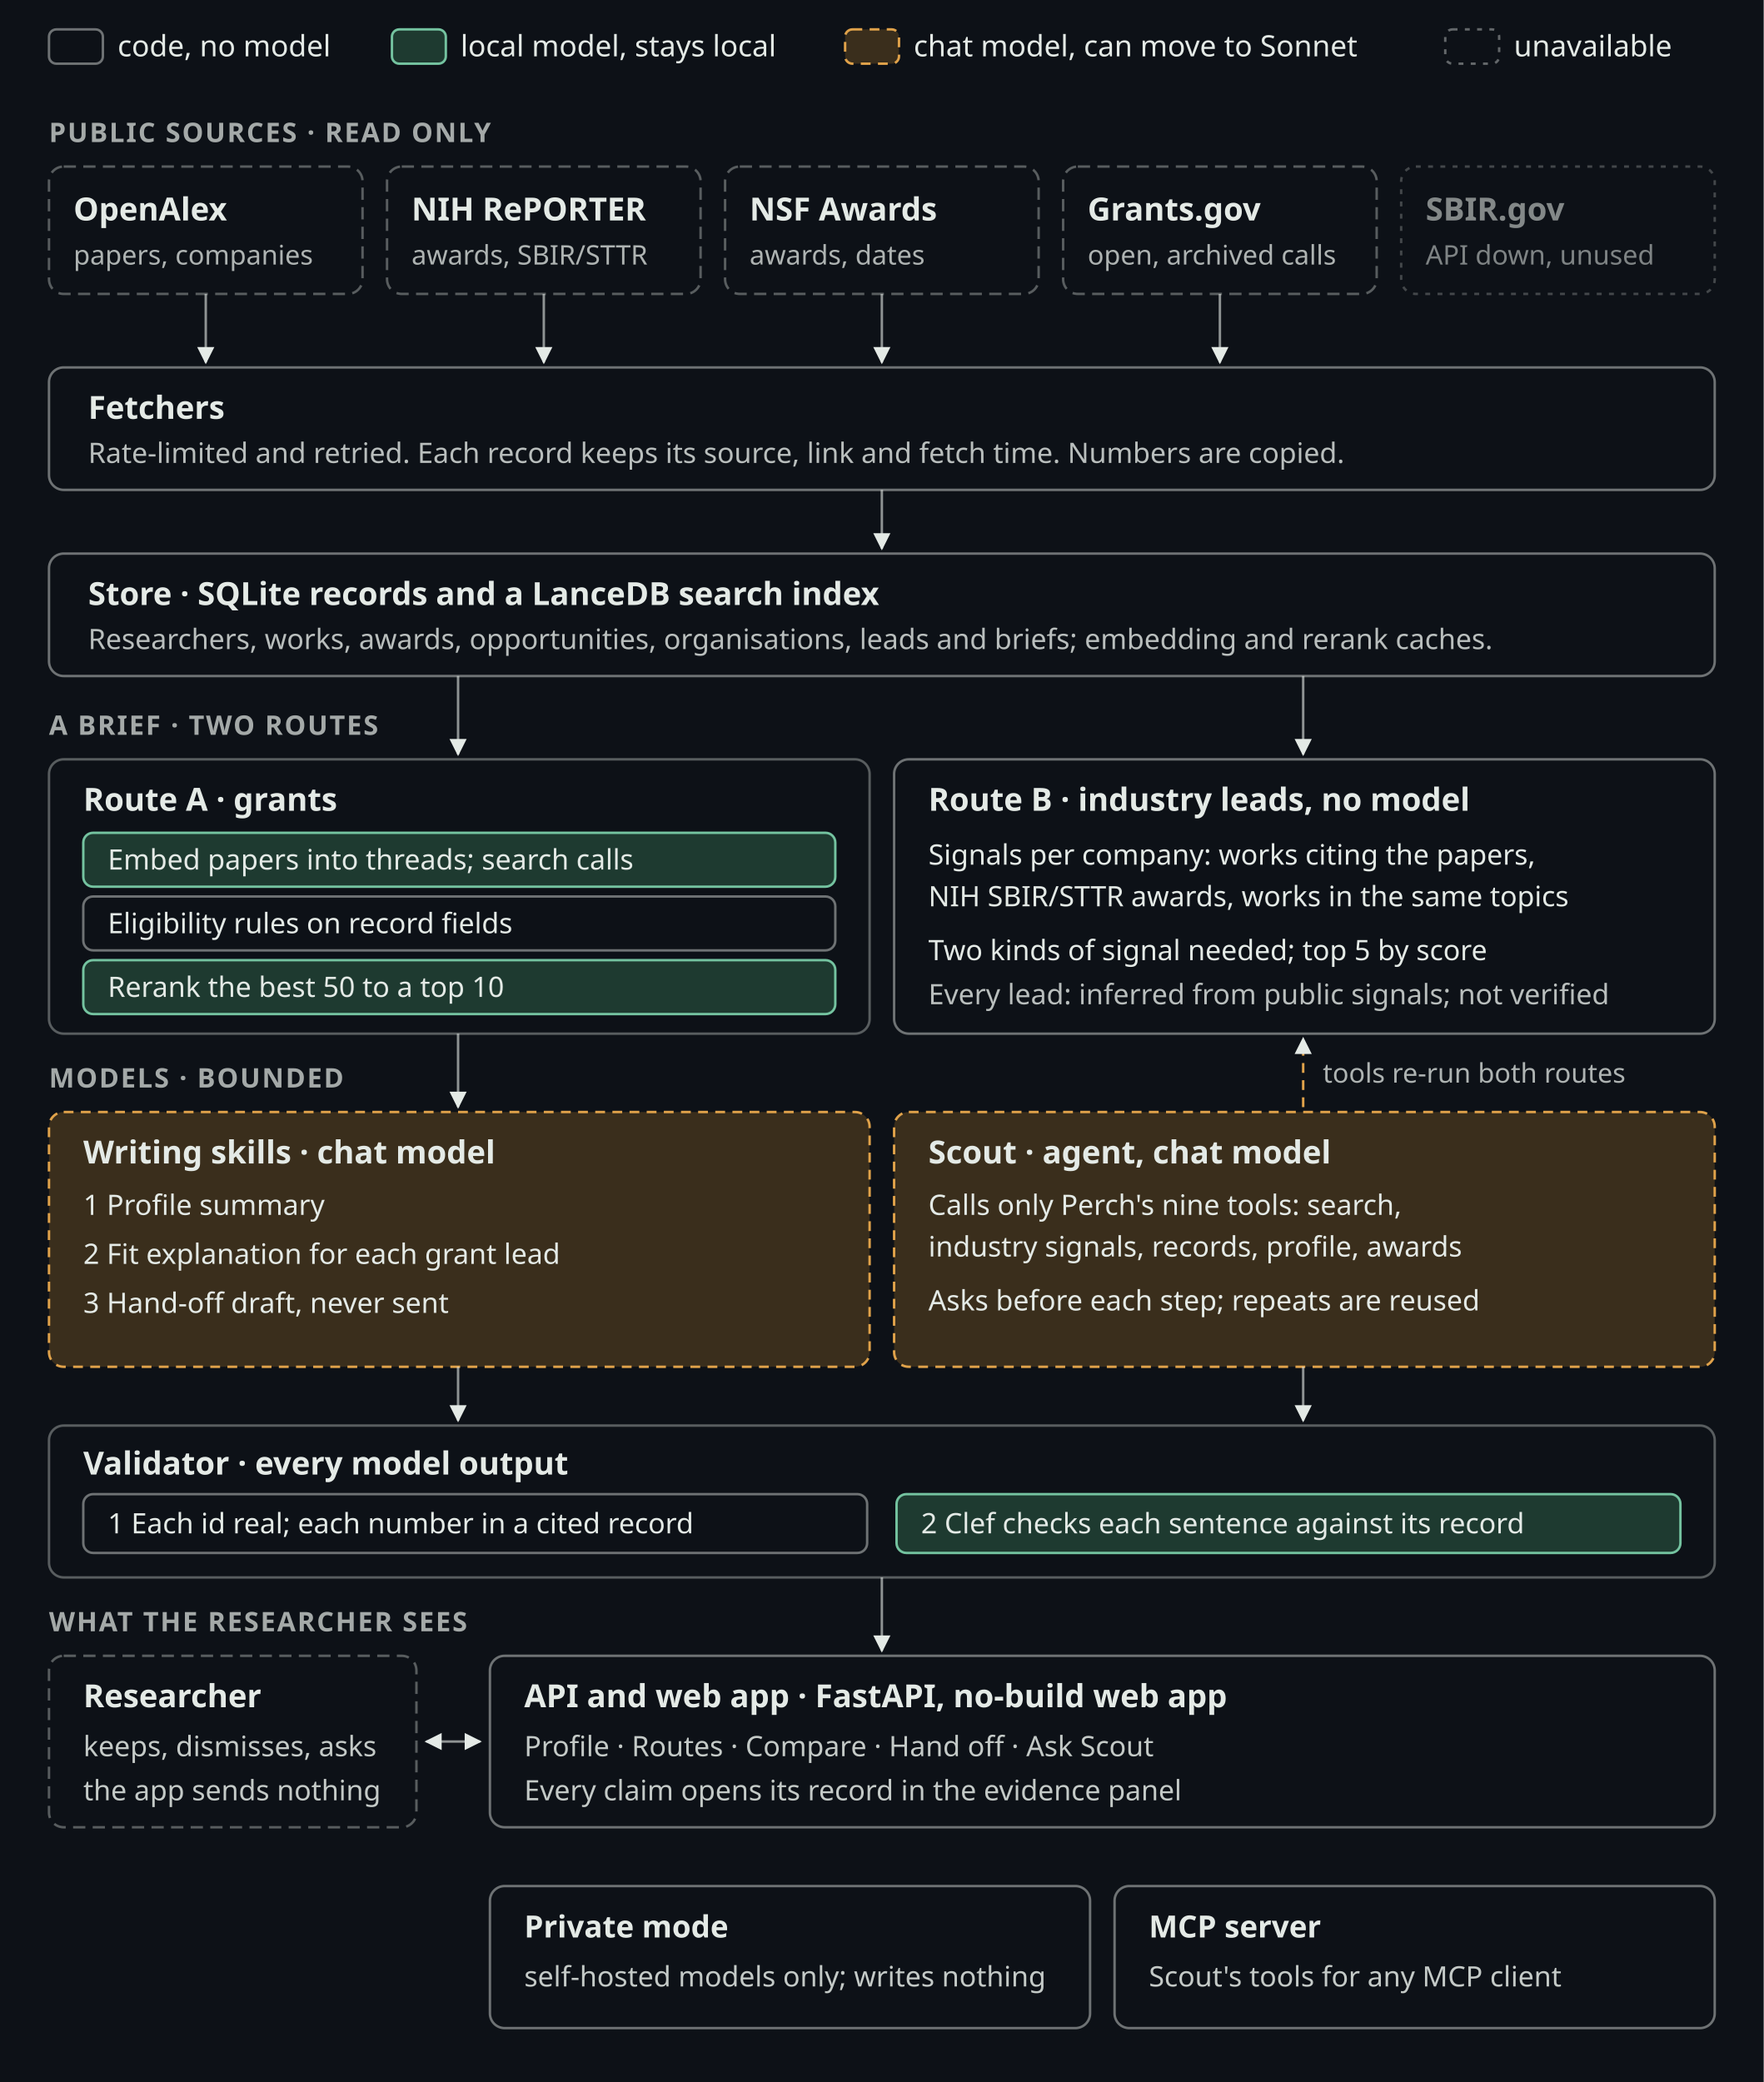
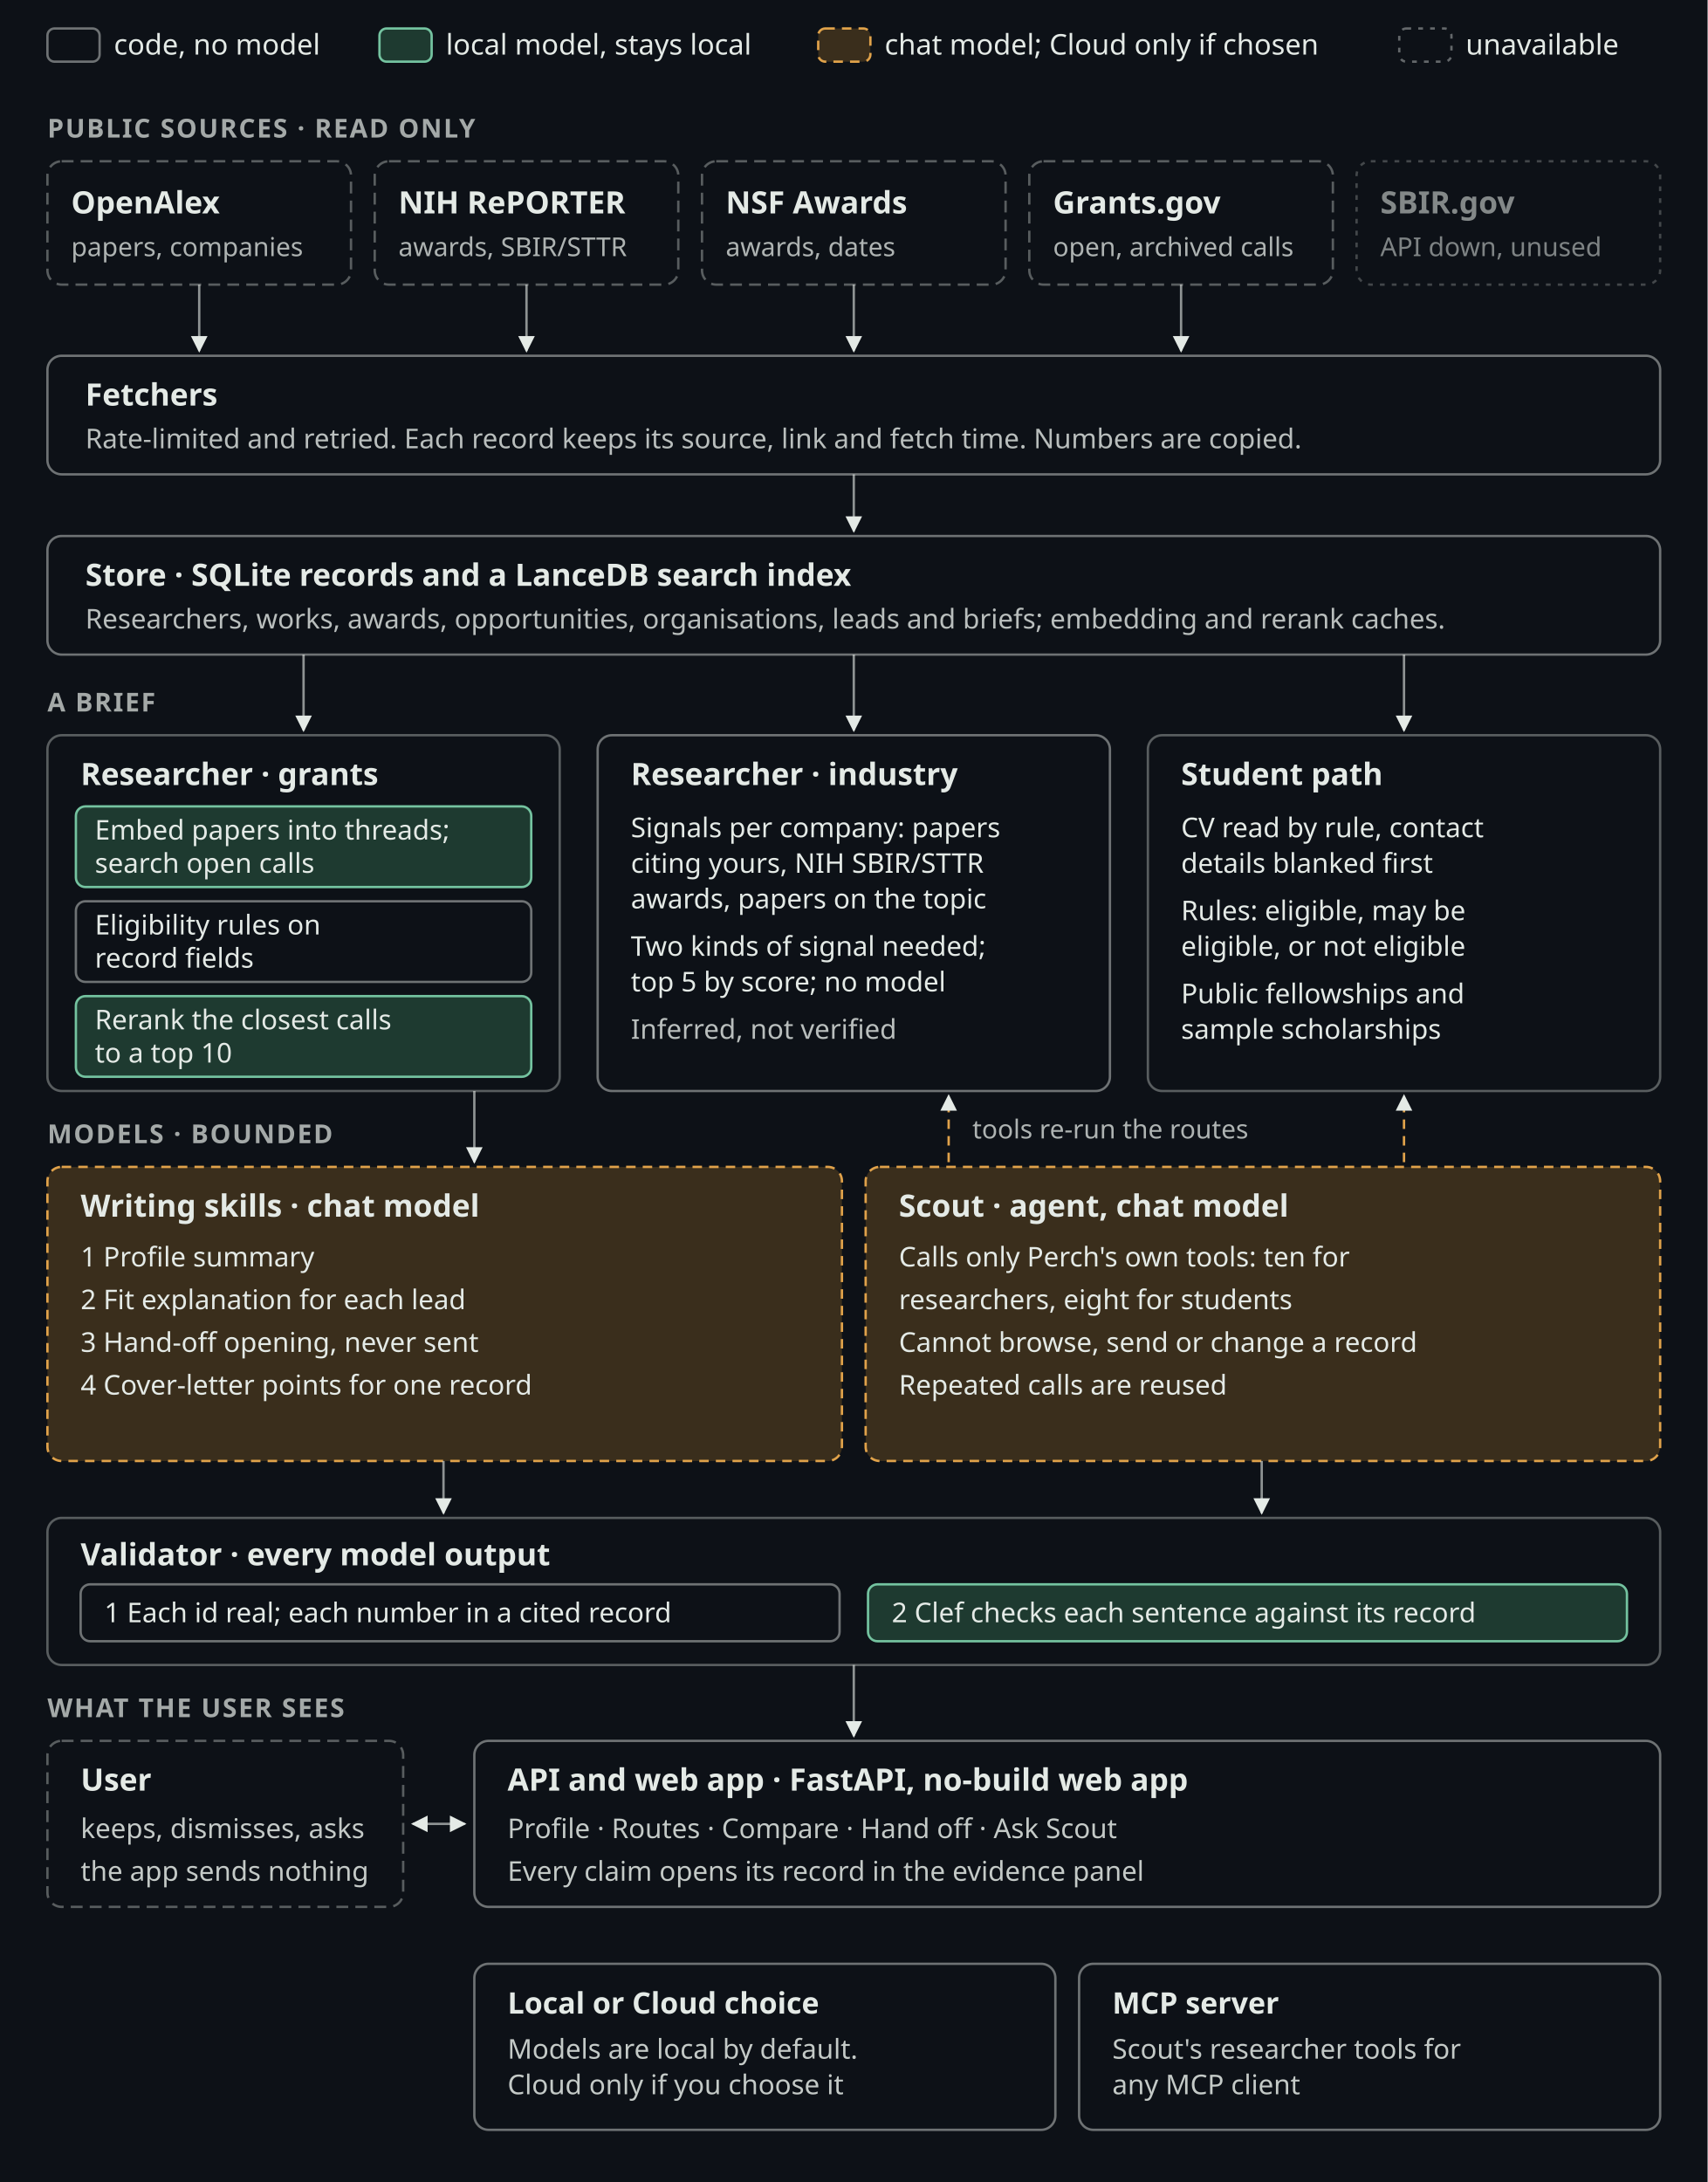
- <svg xmlns="http://www.w3.org/2000/svg" viewBox="0 0 720 850" class="arch" role="img" font-family="system-ui, sans-serif" aria-label="How Perch fits together. Public sources feed plain-code fetchers, which store every record with its provenance. A brief runs two routes from the store: grants, which uses two small local models and eligibility rules, and industry leads, which is code only. A chat model writes the profile summary, the fit explanations and the hand-off draft, and Scout answers follow-ups by calling only Perch's own tools. Every model output passes the validator before the API and web app show it to the researcher. Private mode runs the same pipeline on self-hosted models and writes nothing; the MCP server offers Scout's tools to other agents.">
+ <svg xmlns="http://www.w3.org/2000/svg" viewBox="0 0 720 920" class="arch" role="img" font-family="system-ui, sans-serif" aria-label="How Perch fits together. Public sources feed plain-code fetchers, which store every record with its provenance. A brief runs one side at a time. A researcher gets grants, with two small local models and eligibility rules, and industry leads, which are code only. A student gets a CV read by rule, then public fellowships and sample scholarships. A chat model writes the profile summary, the fit explanations, the hand-off opening and the cover-letter points. Scout answers follow-ups by calling only Perch's own tools. Every model output passes the validator before the web app shows it. Models are local by default; Cloud is used only by the user's choice after a warning. The MCP server offers Scout's researcher tools to other agents.">
  <rect width="100%" height="100%" fill="#0d1117" />
  <defs>
    <marker id="oa" viewBox="0 0 10 10" refX="9" refY="5" markerWidth="7" markerHeight="7" orient="auto-start-reverse">
      <path d="M0 0 L10 5 L0 10 z" fill="#e4eae6" />
    </marker>
  </defs>
  <g font-size="12" fill="#e4eae6">
    <rect x="20" y="12" width="22" height="14" rx="3" fill="none" stroke="#e4eae6" stroke-opacity="0.45" class="k-code" />
    <text x="48" y="23">code, no model</text>
    <rect x="160" y="12" width="22" height="14" rx="3" fill="#1e3a30" stroke="#74c3a0" class="k-local" />
    <text x="188" y="23">local model, stays local</text>
    <rect x="345" y="12" width="22" height="14" rx="3" fill="#3a2e1c" stroke="#e0a24a" stroke-dasharray="4 3" class="k-cloud" />
-     <text x="373" y="23">chat model, can move to Sonnet</text>
+     <text x="373" y="23">chat model; Cloud only if chosen</text>
    <rect x="590" y="12" width="22" height="14" rx="3" fill="none" stroke="#e4eae6" stroke-opacity="0.4" stroke-dasharray="2 3" />
    <text x="618" y="23">unavailable</text>
  </g>
  <g font-size="11" fill="#e4eae6" opacity="0.7" font-weight="600" letter-spacing="0.06em">
    <text x="20" y="58">PUBLIC SOURCES · READ ONLY</text>
-     <text x="20" y="300">A BRIEF · TWO ROUTES</text>
-     <text x="20" y="444">MODELS · BOUNDED</text>
-     <text x="20" y="666">WHAT THE RESEARCHER SEES</text>
+     <text x="20" y="300">A BRIEF</text>
+     <text x="20" y="482">MODELS · BOUNDED</text>
+     <text x="20" y="724">WHAT THE USER SEES</text>
  </g>
  <g fill="none" stroke="#e4eae6" stroke-opacity="0.35" stroke-dasharray="5 3">
    <rect x="20" y="68" width="128" height="52" rx="6" />
    <rect x="158" y="68" width="128" height="52" rx="6" />
    <rect x="296" y="68" width="128" height="52" rx="6" />
    <rect x="434" y="68" width="128" height="52" rx="6" />
  </g>
  <rect x="572" y="68" width="128" height="52" rx="6" fill="none" stroke="#e4eae6" stroke-opacity="0.25" stroke-dasharray="2 3" />
  <g font-size="13" font-weight="600" fill="#e4eae6">
    <text x="30" y="90">OpenAlex</text>
    <text x="168" y="90">NIH RePORTER</text>
    <text x="306" y="90">NSF Awards</text>
    <text x="444" y="90">Grants.gov</text>
    <text x="582" y="90" opacity="0.55">SBIR.gov</text>
  </g>
  <g font-size="11" fill="#e4eae6" opacity="0.75">
    <text x="30" y="108">papers, companies</text>
    <text x="168" y="108">awards, SBIR/STTR</text>
    <text x="306" y="108">awards, dates</text>
    <text x="444" y="108">open, archived calls</text>
    <text x="582" y="108" opacity="0.7">API down, unused</text>
  </g>
  <g stroke="#e4eae6" stroke-opacity="0.6" fill="none" marker-end="url(#oa)">
    <path d="M84 120 V148" />
    <path d="M222 120 V148" />
    <path d="M360 120 V148" />
    <path d="M498 120 V148" />
  </g>
  <g fill="none" stroke="#e4eae6" stroke-opacity="0.45" class="k-code">
    <rect x="20" y="150" width="680" height="50" rx="6" />
    <rect x="20" y="226" width="680" height="50" rx="6" />
  </g>
  <g font-size="13" font-weight="600" fill="#e4eae6">
    <text x="36" y="171">Fetchers</text>
    <text x="36" y="247">Store · SQLite records and a LanceDB search index</text>
  </g>
  <g font-size="11.5" fill="#e4eae6" opacity="0.8">
    <text x="36" y="189">Rate-limited and retried. Each record keeps its source, link and fetch time. Numbers are copied.</text>
    <text x="36" y="265">Researchers, works, awards, opportunities, organisations, leads and briefs; embedding and rerank caches.</text>
  </g>
  <path d="M360 200 V224" stroke="#e4eae6" stroke-opacity="0.6" fill="none" marker-end="url(#oa)" />
  <g stroke="#e4eae6" stroke-opacity="0.6" fill="none" marker-end="url(#oa)">
-     <path d="M187 276 V308" />
-     <path d="M532 276 V308" />
+     <path d="M128 276 V308" />
+     <path d="M360 276 V308" />
+     <path d="M592 276 V308" />
  </g>
-   <rect x="20" y="310" width="335" height="112" rx="6" fill="none" stroke="#e4eae6" stroke-opacity="0.35" />
-   <text x="34" y="331" font-size="13" font-weight="600" fill="#e4eae6">Route A · grants</text>
-   <rect x="34" y="340" width="307" height="22" rx="4" fill="#1e3a30" stroke="#74c3a0" class="k-local" />
-   <rect x="34" y="366" width="307" height="22" rx="4" fill="none" stroke="#e4eae6" stroke-opacity="0.45" class="k-code" />
-   <rect x="34" y="392" width="307" height="22" rx="4" fill="#1e3a30" stroke="#74c3a0" class="k-local" />
+   <rect x="20" y="310" width="216" height="150" rx="6" fill="none" stroke="#e4eae6" stroke-opacity="0.35" />
+   <text x="34" y="331" font-size="13" font-weight="600" fill="#e4eae6">Researcher · grants</text>
+   <rect x="32" y="340" width="192" height="34" rx="4" fill="#1e3a30" stroke="#74c3a0" class="k-local" />
+   <rect x="32" y="380" width="192" height="34" rx="4" fill="none" stroke="#e4eae6" stroke-opacity="0.45" class="k-code" />
+   <rect x="32" y="420" width="192" height="34" rx="4" fill="#1e3a30" stroke="#74c3a0" class="k-local" />
  <g font-size="11.5" fill="#e4eae6">
-     <text x="44" y="355">Embed papers into threads; search calls</text>
-     <text x="44" y="381">Eligibility rules on record fields</text>
-     <text x="44" y="407">Rerank the best 50 to a top 10</text>
+     <text x="40" y="354">Embed papers into threads;</text>
+     <text x="40" y="368">search open calls</text>
+     <text x="40" y="394">Eligibility rules on</text>
+     <text x="40" y="408">record fields</text>
+     <text x="40" y="434">Rerank the closest calls</text>
+     <text x="40" y="448">to a top 10</text>
  </g>
-   <rect x="365" y="310" width="335" height="112" rx="6" fill="none" stroke="#e4eae6" stroke-opacity="0.45" class="k-code" />
-   <text x="379" y="331" font-size="13" font-weight="600" fill="#e4eae6">Route B · industry leads, no model</text>
+   <rect x="252" y="310" width="216" height="150" rx="6" fill="none" stroke="#e4eae6" stroke-opacity="0.45" class="k-code" />
+   <text x="266" y="331" font-size="13" font-weight="600" fill="#e4eae6">Researcher · industry</text>
  <g font-size="11.5" fill="#e4eae6">
-     <text x="379" y="353">Signals per company: works citing the papers,</text>
-     <text x="379" y="370">NIH SBIR/STTR awards, works in the same topics</text>
-     <text x="379" y="392">Two kinds of signal needed; top 5 by score</text>
-     <text x="379" y="410" opacity="0.8">Every lead: inferred from public signals; not verified</text>
+     <text x="266" y="353">Signals per company: papers</text>
+     <text x="266" y="368">citing yours, NIH SBIR/STTR</text>
+     <text x="266" y="383">awards, papers on the topic</text>
+     <text x="266" y="403">Two kinds of signal needed;</text>
+     <text x="266" y="418">top 5 by score; no model</text>
+     <text x="266" y="438" opacity="0.8">Inferred, not verified</text>
  </g>
-   <rect x="20" y="454" width="335" height="104" rx="6" fill="#3a2e1c" stroke="#e0a24a" stroke-dasharray="4 3" class="k-cloud" />
-   <text x="34" y="475" font-size="13" font-weight="600" fill="#e4eae6">Writing skills · chat model</text>
+   <rect x="484" y="310" width="216" height="150" rx="6" fill="none" stroke="#e4eae6" stroke-opacity="0.35" />
+   <text x="498" y="331" font-size="13" font-weight="600" fill="#e4eae6">Student path</text>
  <g font-size="11.5" fill="#e4eae6">
-     <text x="34" y="496">1  Profile summary</text>
-     <text x="34" y="516">2  Fit explanation for each grant lead</text>
-     <text x="34" y="536">3  Hand-off draft, never sent</text>
+     <text x="498" y="353">CV read by rule, contact</text>
+     <text x="498" y="368">details blanked first</text>
+     <text x="498" y="388">Rules: eligible, may be</text>
+     <text x="498" y="403">eligible, or not eligible</text>
+     <text x="498" y="423">Public fellowships and</text>
+     <text x="498" y="438">sample scholarships</text>
  </g>
-   <rect x="365" y="454" width="335" height="104" rx="6" fill="#3a2e1c" stroke="#e0a24a" stroke-dasharray="4 3" class="k-cloud" />
-   <text x="379" y="475" font-size="13" font-weight="600" fill="#e4eae6">Scout · agent, chat model</text>
+   <rect x="20" y="492" width="335" height="124" rx="6" fill="#3a2e1c" stroke="#e0a24a" stroke-dasharray="4 3" class="k-cloud" />
+   <text x="34" y="513" font-size="13" font-weight="600" fill="#e4eae6">Writing skills · chat model</text>
  <g font-size="11.5" fill="#e4eae6">
-     <text x="379" y="496">Calls only Perch's nine tools: search,</text>
-     <text x="379" y="513">industry signals, records, profile, awards</text>
-     <text x="379" y="535">Asks before each step; repeats are reused</text>
+     <text x="34" y="534">1  Profile summary</text>
+     <text x="34" y="552">2  Fit explanation for each lead</text>
+     <text x="34" y="570">3  Hand-off opening, never sent</text>
+     <text x="34" y="588">4  Cover-letter points for one record</text>
+   </g>
+   <rect x="365" y="492" width="335" height="124" rx="6" fill="#3a2e1c" stroke="#e0a24a" stroke-dasharray="4 3" class="k-cloud" />
+   <text x="379" y="513" font-size="13" font-weight="600" fill="#e4eae6">Scout · agent, chat model</text>
+   <g font-size="11.5" fill="#e4eae6">
+     <text x="379" y="534">Calls only Perch's own tools: ten for</text>
+     <text x="379" y="552">researchers, eight for students</text>
+     <text x="379" y="570">Cannot browse, send or change a record</text>
+     <text x="379" y="588">Repeated calls are reused</text>
  </g>
  <g stroke="#e4eae6" stroke-opacity="0.6" fill="none" marker-end="url(#oa)">
-     <path d="M187 422 V452" />
+     <path d="M200 460 V490" />
  </g>
-   <path d="M532 452 V424" stroke="#e0a24a" stroke-dasharray="4 3" fill="none" marker-end="url(#oa)" class="k-loop" />
-   <text x="540" y="442" font-size="11" fill="#e4eae6" opacity="0.75">tools re-run both routes</text>
-   <rect x="20" y="582" width="680" height="62" rx="6" fill="none" stroke="#e4eae6" stroke-opacity="0.35" />
-   <text x="34" y="602" font-size="13" font-weight="600" fill="#e4eae6">Validator · every model output</text>
-   <rect x="34" y="610" width="320" height="24" rx="4" fill="none" stroke="#e4eae6" stroke-opacity="0.45" class="k-code" />
-   <rect x="366" y="610" width="320" height="24" rx="4" fill="#1e3a30" stroke="#74c3a0" class="k-local" />
+   <g stroke="#e0a24a" stroke-dasharray="4 3" fill="none" marker-end="url(#oa)" class="k-loop">
+     <path d="M400 490 V462" />
+     <path d="M592 490 V462" />
+   </g>
+   <text x="410" y="480" font-size="11" fill="#e4eae6" opacity="0.75">tools re-run the routes</text>
+   <rect x="20" y="640" width="680" height="62" rx="6" fill="none" stroke="#e4eae6" stroke-opacity="0.35" />
+   <text x="34" y="660" font-size="13" font-weight="600" fill="#e4eae6">Validator · every model output</text>
+   <rect x="34" y="668" width="320" height="24" rx="4" fill="none" stroke="#e4eae6" stroke-opacity="0.45" class="k-code" />
+   <rect x="366" y="668" width="320" height="24" rx="4" fill="#1e3a30" stroke="#74c3a0" class="k-local" />
  <g font-size="11.5" fill="#e4eae6">
-     <text x="44" y="626">1  Each id real; each number in a cited record</text>
-     <text x="376" y="626">2  Clef checks each sentence against its record</text>
+     <text x="44" y="684">1  Each id real; each number in a cited record</text>
+     <text x="376" y="684">2  Clef checks each sentence against its record</text>
  </g>
  <g stroke="#e4eae6" stroke-opacity="0.6" fill="none" marker-end="url(#oa)">
-     <path d="M187 558 V580" />
-     <path d="M532 558 V580" />
+     <path d="M187 616 V638" />
+     <path d="M532 616 V638" />
  </g>
-   <rect x="200" y="676" width="500" height="70" rx="6" fill="none" stroke="#e4eae6" stroke-opacity="0.45" class="k-code" />
-   <text x="214" y="697" font-size="13" font-weight="600" fill="#e4eae6">API and web app · FastAPI, no-build web app</text>
+   <rect x="200" y="734" width="500" height="70" rx="6" fill="none" stroke="#e4eae6" stroke-opacity="0.45" class="k-code" />
+   <text x="214" y="755" font-size="13" font-weight="600" fill="#e4eae6">API and web app · FastAPI, no-build web app</text>
  <g font-size="11.5" fill="#e4eae6" opacity="0.85">
-     <text x="214" y="717">Profile · Routes · Compare · Hand off · Ask Scout</text>
-     <text x="214" y="735">Every claim opens its record in the evidence panel</text>
+     <text x="214" y="775">Profile · Routes · Compare · Hand off · Ask Scout</text>
+     <text x="214" y="793">Every claim opens its record in the evidence panel</text>
  </g>
-   <rect x="20" y="676" width="150" height="70" rx="6" fill="none" stroke="#e4eae6" stroke-opacity="0.35" stroke-dasharray="5 3" />
-   <text x="34" y="697" font-size="13" font-weight="600" fill="#e4eae6">Researcher</text>
+   <rect x="20" y="734" width="150" height="70" rx="6" fill="none" stroke="#e4eae6" stroke-opacity="0.35" stroke-dasharray="5 3" />
+   <text x="34" y="755" font-size="13" font-weight="600" fill="#e4eae6">User</text>
  <g font-size="11.5" fill="#e4eae6" opacity="0.85">
-     <text x="34" y="717">keeps, dismisses, asks</text>
-     <text x="34" y="735">the app sends nothing</text>
+     <text x="34" y="775">keeps, dismisses, asks</text>
+     <text x="34" y="793">the app sends nothing</text>
  </g>
-   <path d="M360 644 V674" stroke="#e4eae6" stroke-opacity="0.6" fill="none" marker-end="url(#oa)" />
-   <path d="M174 711 H196" stroke="#e4eae6" stroke-opacity="0.6" fill="none" marker-start="url(#oa)" marker-end="url(#oa)" />
+   <path d="M360 702 V732" stroke="#e4eae6" stroke-opacity="0.6" fill="none" marker-end="url(#oa)" />
+   <path d="M174 769 H196" stroke="#e4eae6" stroke-opacity="0.6" fill="none" marker-start="url(#oa)" marker-end="url(#oa)" />
  <g fill="none" stroke="#e4eae6" stroke-opacity="0.45" class="k-code">
-     <rect x="200" y="770" width="245" height="58" rx="6" />
-     <rect x="455" y="770" width="245" height="58" rx="6" />
+     <rect x="200" y="828" width="245" height="70" rx="6" />
+     <rect x="455" y="828" width="245" height="70" rx="6" />
  </g>
  <g font-size="12.5" font-weight="600" fill="#e4eae6">
-     <text x="214" y="791">Private mode</text>
-     <text x="469" y="791">MCP server</text>
+     <text x="214" y="849">Local or Cloud choice</text>
+     <text x="469" y="849">MCP server</text>
  </g>
  <g font-size="11.5" fill="#e4eae6" opacity="0.85">
-     <text x="214" y="811">self-hosted models only; writes nothing</text>
-     <text x="469" y="811">Scout's tools for any MCP client</text>
+     <text x="214" y="868">Models are local by default.</text>
+     <text x="214" y="883">Cloud only if you choose it</text>
+     <text x="469" y="868">Scout's researcher tools for</text>
+     <text x="469" y="883">any MCP client</text>
  </g>
</svg>
